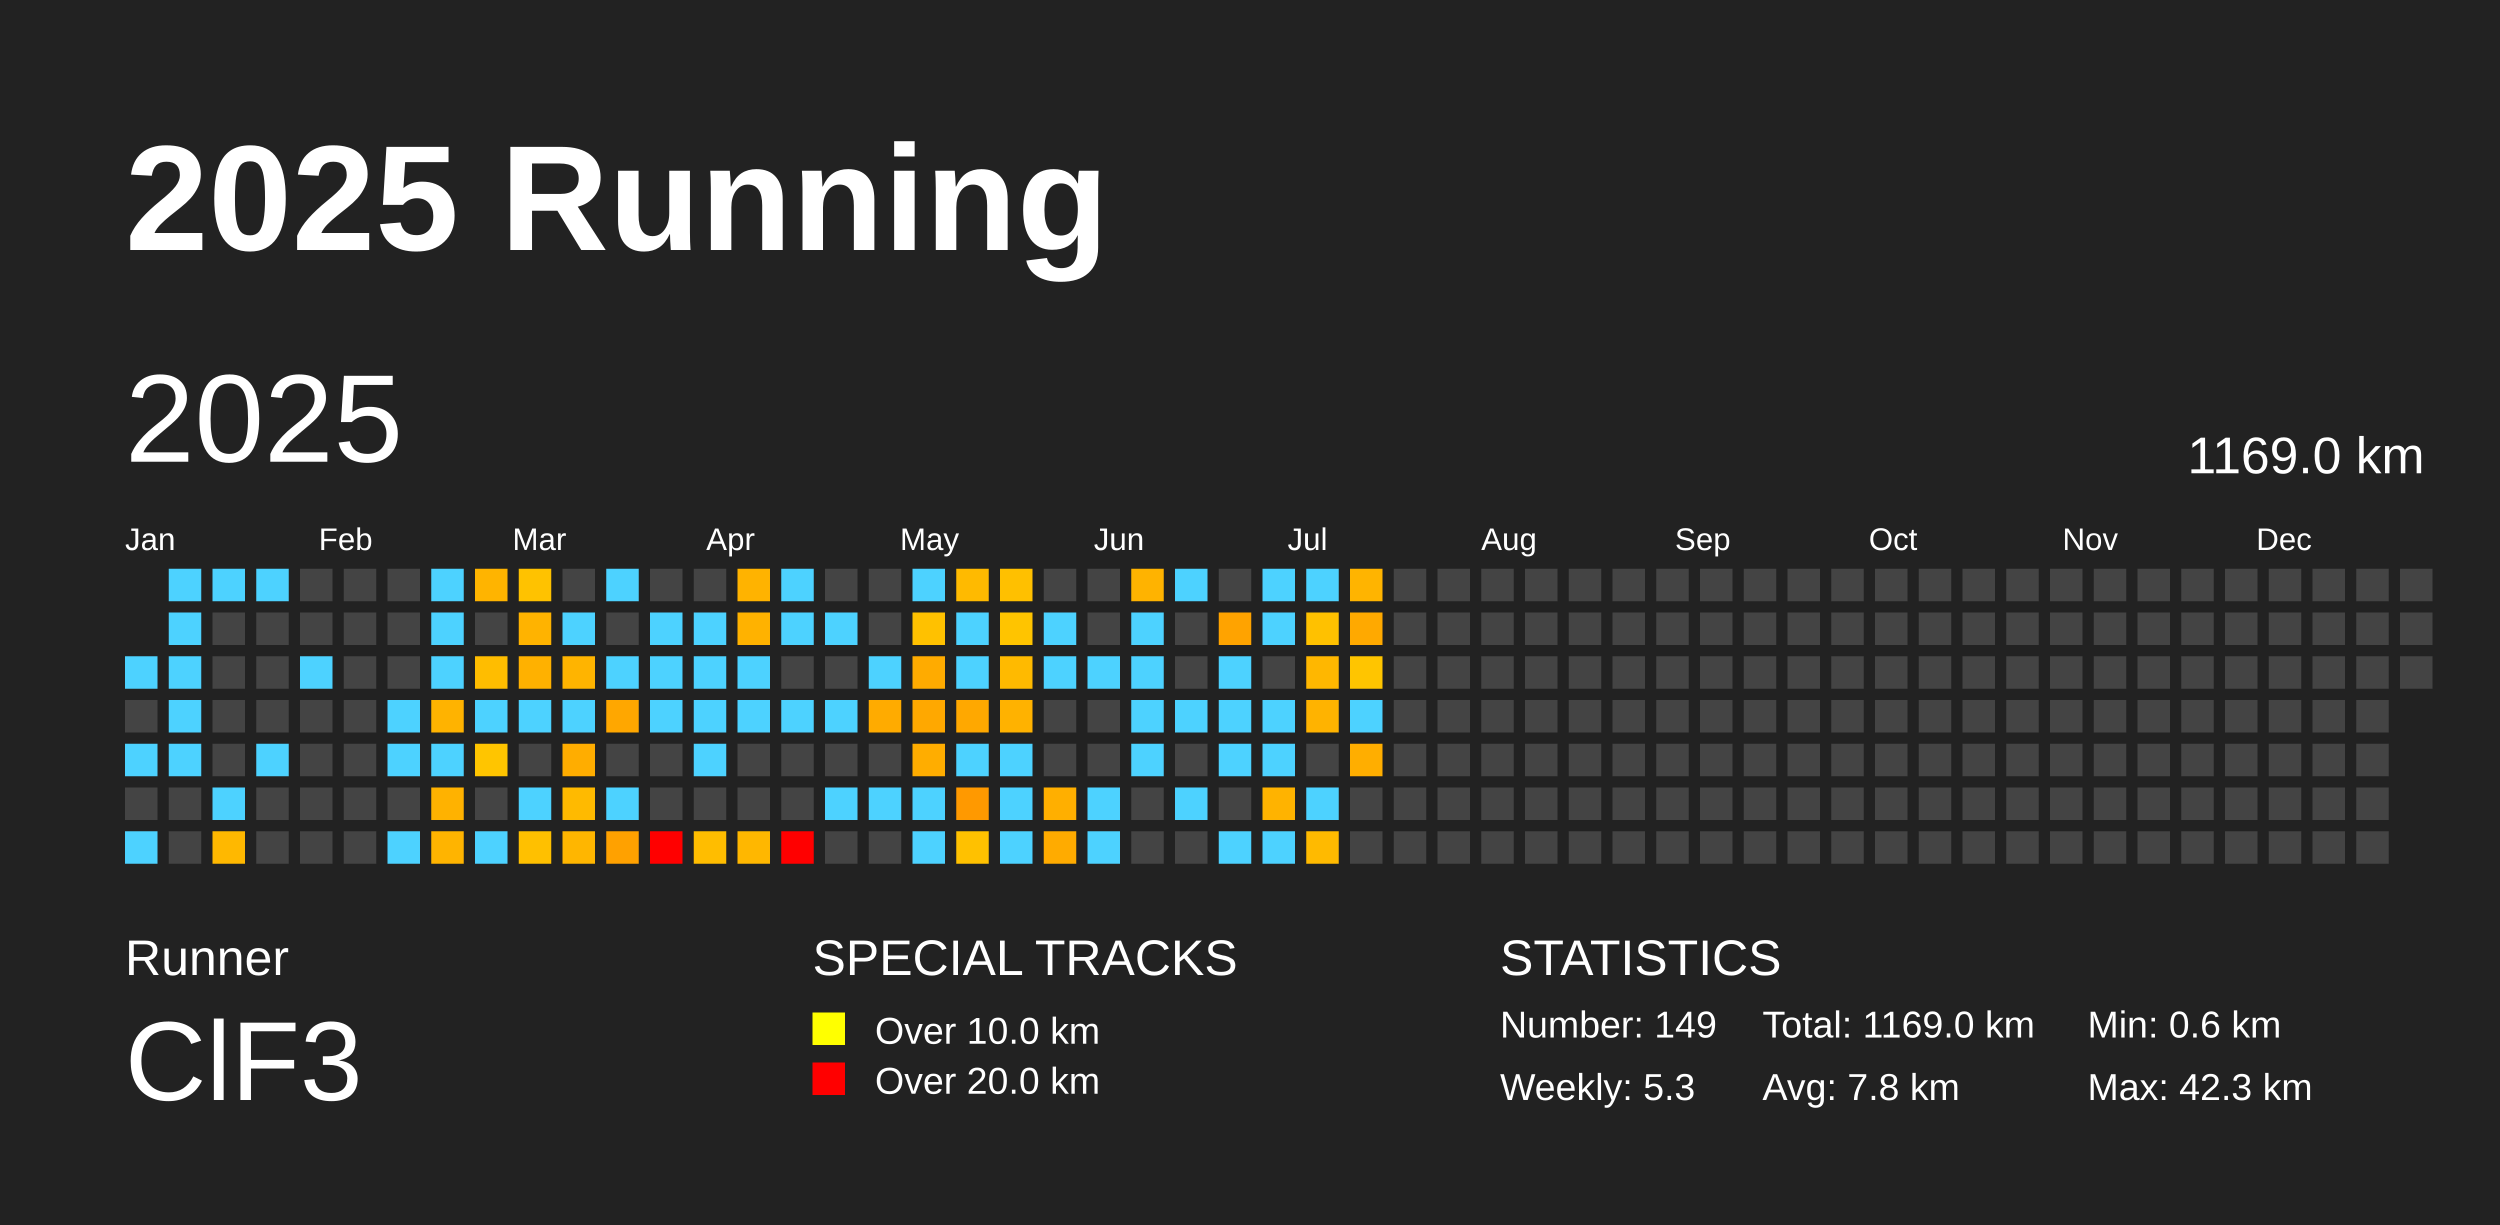
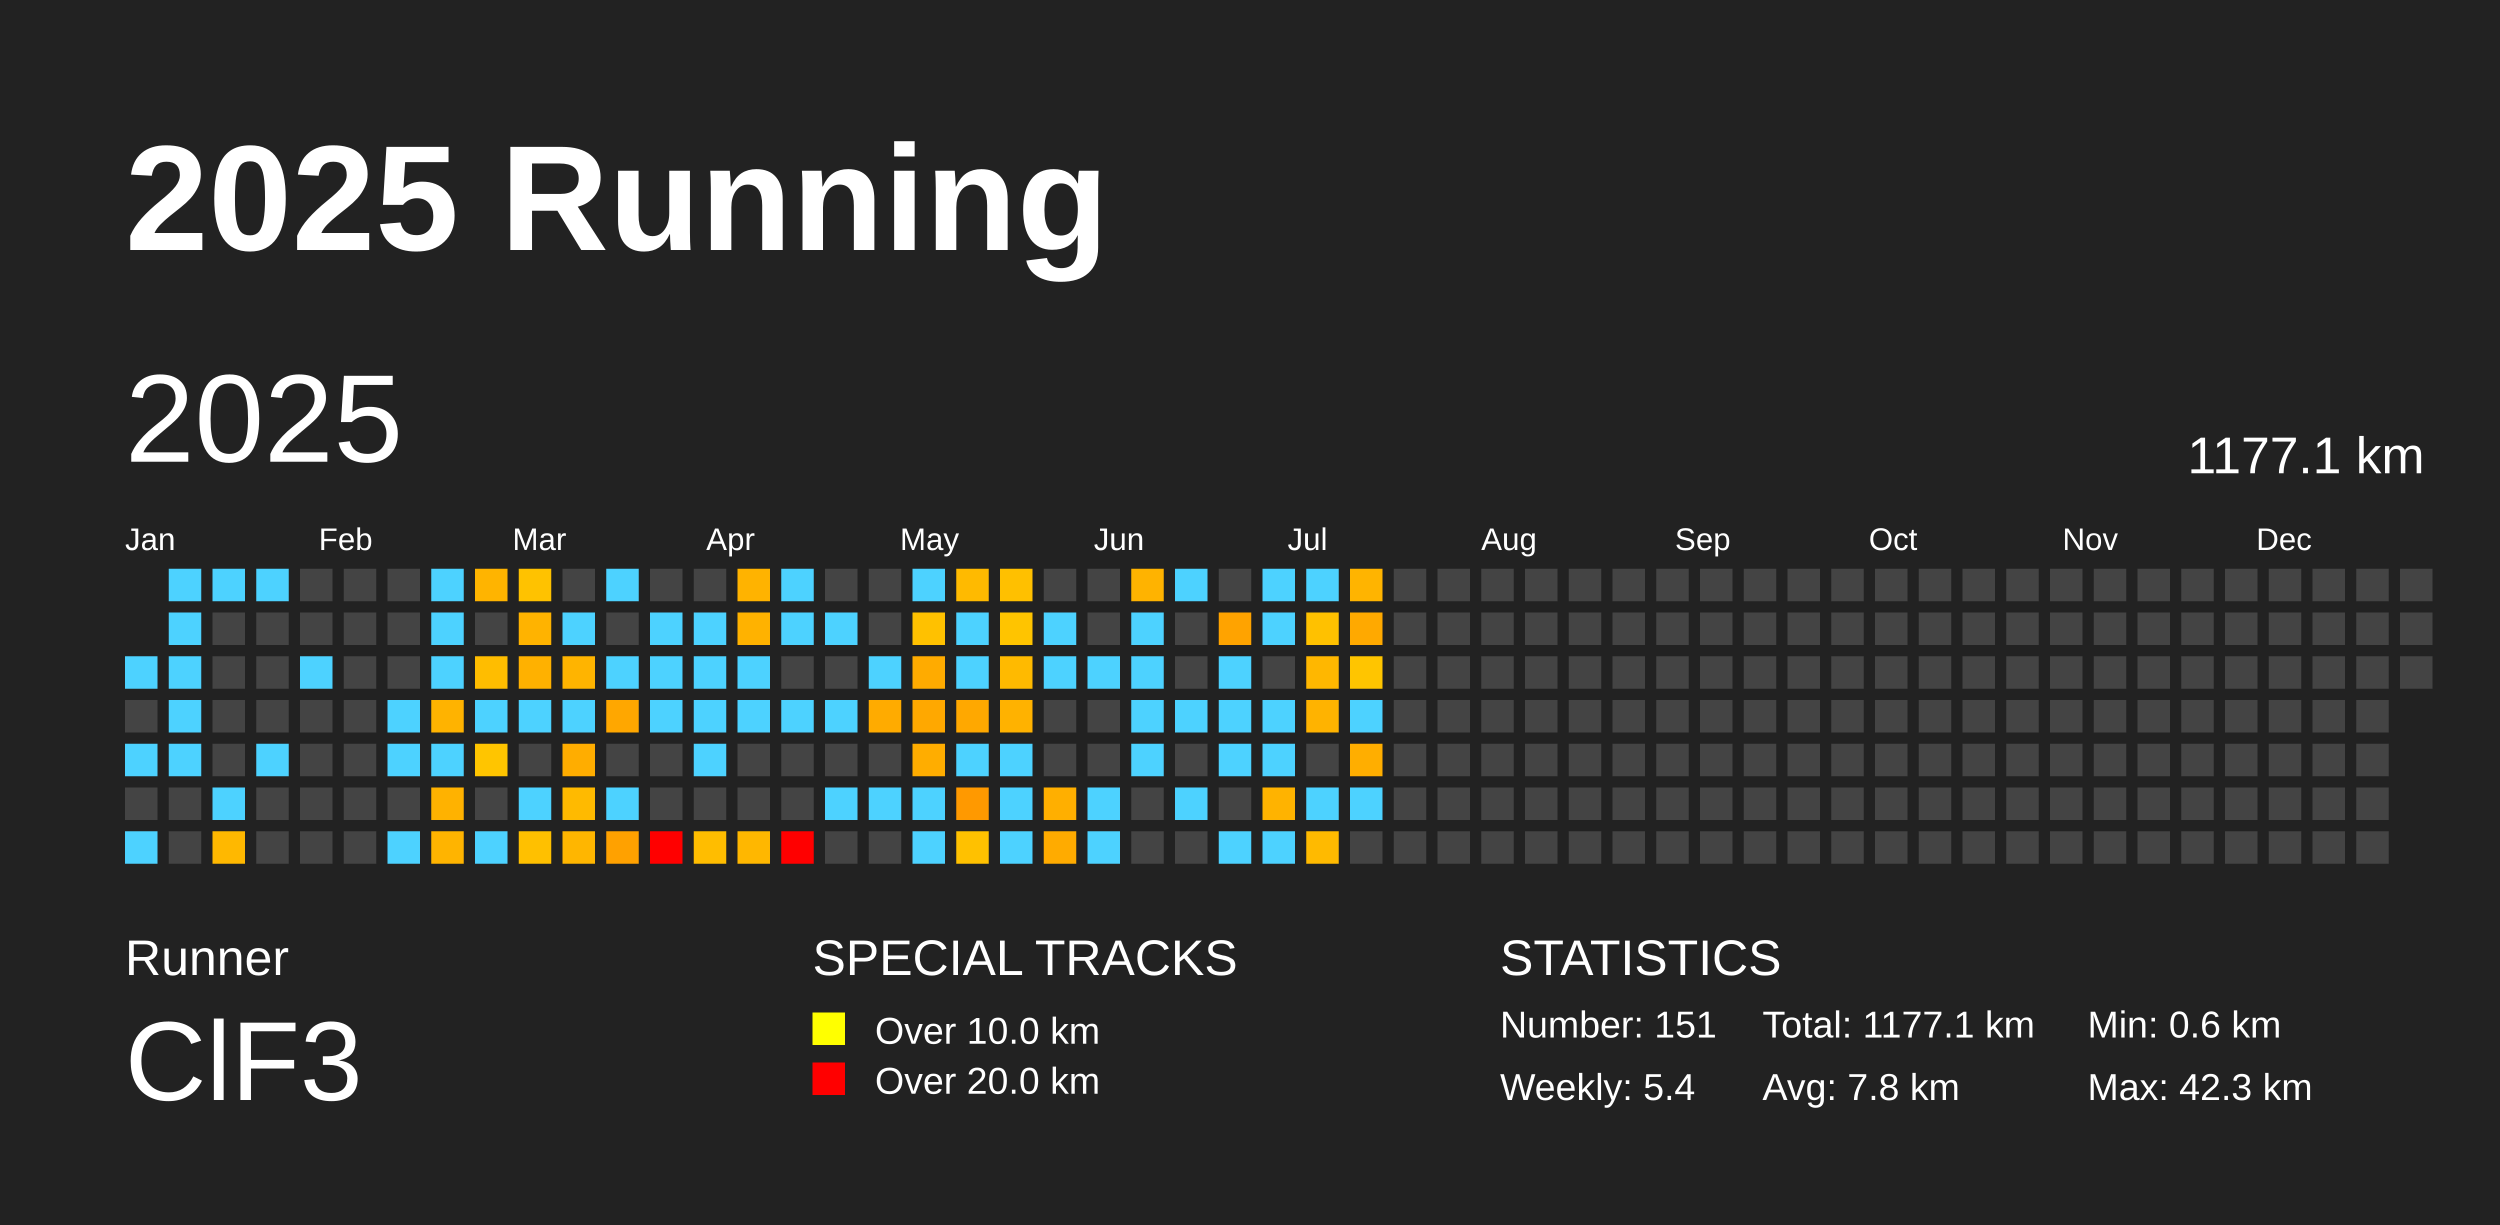
<svg xmlns="http://www.w3.org/2000/svg" baseProfile="full" height="98mm" version="1.1" viewBox="0,0,200,98" width="200mm">
  <defs />
  <rect fill="#222222" height="98" width="200" x="0" y="0" />
  <text fill="#FFFFFF" style="font-size:12px; font-family:Arial; font-weight:bold;" x="10" y="20">2025 Running</text>
  <text fill="#FFFFFF" style="font-size:4px; font-family:Arial" x="10" y="78">Runner</text>
  <text fill="#FFFFFF" style="font-size:9px; font-family:Arial" x="10" y="88">ClF3</text>
  <text fill="#FFFFFF" style="font-size:4px; font-family:Arial" x="65" y="78">SPECIAL TRACKS</text>
  <rect fill="yellow" height="2.6" width="2.6" x="65" y="81" />
  <text fill="#FFFFFF" style="font-size:3px; font-family:Arial" x="70" y="83.5">Over 10.0 km</text>
  <rect fill="red" height="2.6" width="2.6" x="65" y="85" />
  <text fill="#FFFFFF" style="font-size:3px; font-family:Arial" x="70" y="87.5">Over 20.0 km</text>
  <text fill="#FFFFFF" style="font-size:4px; font-family:Arial" x="120" y="78">STATISTICS</text>
-   <text fill="#FFFFFF" style="font-size:3px; font-family:Arial" x="120" y="83">Number: 149</text>
-   <text fill="#FFFFFF" style="font-size:3px; font-family:Arial" x="120" y="88">Weekly: 5.3</text>
-   <text fill="#FFFFFF" style="font-size:3px; font-family:Arial" x="141" y="83">Total: 1169.0 km</text>
+   <text fill="#FFFFFF" style="font-size:3px; font-family:Arial" x="120" y="83">Number: 151</text>
+   <text fill="#FFFFFF" style="font-size:3px; font-family:Arial" x="120" y="88">Weekly: 5.4</text>
+   <text fill="#FFFFFF" style="font-size:3px; font-family:Arial" x="141" y="83">Total: 1177.1 km</text>
  <text fill="#FFFFFF" style="font-size:3px; font-family:Arial" x="141" y="88">Avg: 7.8 km</text>
  <text fill="#FFFFFF" style="font-size:3px; font-family:Arial" x="167" y="83">Min: 0.6 km</text>
  <text fill="#FFFFFF" style="font-size:3px; font-family:Arial" x="167" y="88">Max: 42.3 km</text>
  <text dominant-baseline="hanging" fill="#FFFFFF" style="font-size:10.0px; font-family:Arial;" x="10" y="30">2025</text>
-   <text dominant-baseline="hanging" fill="#FFFFFF" style="font-size:4.125px; font-family:Arial;" x="175" y="35">1169.0 km</text>
+   <text dominant-baseline="hanging" fill="#FFFFFF" style="font-size:4.125px; font-family:Arial;" x="175" y="35">1177.1 km</text>
  <text fill="#FFFFFF" style="font-size:2.5px; font-family:Arial" x="10.0" y="44">Jan</text>
  <text fill="#FFFFFF" style="font-size:2.5px; font-family:Arial" x="25.5" y="44">Feb</text>
  <text fill="#FFFFFF" style="font-size:2.5px; font-family:Arial" x="41.0" y="44">Mar</text>
  <text fill="#FFFFFF" style="font-size:2.5px; font-family:Arial" x="56.5" y="44">Apr</text>
  <text fill="#FFFFFF" style="font-size:2.5px; font-family:Arial" x="72.0" y="44">May</text>
  <text fill="#FFFFFF" style="font-size:2.5px; font-family:Arial" x="87.5" y="44">Jun</text>
  <text fill="#FFFFFF" style="font-size:2.5px; font-family:Arial" x="103.0" y="44">Jul</text>
  <text fill="#FFFFFF" style="font-size:2.5px; font-family:Arial" x="118.5" y="44">Aug</text>
  <text fill="#FFFFFF" style="font-size:2.5px; font-family:Arial" x="134.0" y="44">Sep</text>
  <text fill="#FFFFFF" style="font-size:2.5px; font-family:Arial" x="149.5" y="44">Oct</text>
  <text fill="#FFFFFF" style="font-size:2.5px; font-family:Arial" x="165.0" y="44">Nov</text>
  <text fill="#FFFFFF" style="font-size:2.5px; font-family:Arial" x="180.5" y="44">Dec</text>
  <rect fill="#4dd2ff" height="2.6" width="2.6" x="10.0" y="52.5" />
  <rect fill="#444444" height="2.6" width="2.6" x="10.0" y="56.0" />
  <rect fill="#4dd2ff" height="2.6" width="2.6" x="10.0" y="59.5" />
  <rect fill="#444444" height="2.6" width="2.6" x="10.0" y="63.0" />
  <rect fill="#4dd2ff" height="2.6" width="2.6" x="10.0" y="66.5" />
  <rect fill="#4dd2ff" height="2.6" width="2.6" x="13.5" y="45.5" />
  <rect fill="#4dd2ff" height="2.6" width="2.6" x="13.5" y="49.0" />
  <rect fill="#4dd2ff" height="2.6" width="2.6" x="13.5" y="52.5" />
  <rect fill="#4dd2ff" height="2.6" width="2.6" x="13.5" y="56.0" />
  <rect fill="#4dd2ff" height="2.6" width="2.6" x="13.5" y="59.5" />
  <rect fill="#444444" height="2.6" width="2.6" x="13.5" y="63.0" />
  <rect fill="#444444" height="2.6" width="2.6" x="13.5" y="66.5" />
  <rect fill="#4dd2ff" height="2.6" width="2.6" x="17.0" y="45.5" />
  <rect fill="#444444" height="2.6" width="2.6" x="17.0" y="49.0" />
  <rect fill="#444444" height="2.6" width="2.6" x="17.0" y="52.5" />
  <rect fill="#444444" height="2.6" width="2.6" x="17.0" y="56.0" />
  <rect fill="#444444" height="2.6" width="2.6" x="17.0" y="59.5" />
  <rect fill="#4dd2ff" height="2.6" width="2.6" x="17.0" y="63.0" />
  <rect fill="#ffb800" height="2.6" width="2.6" x="17.0" y="66.5" />
  <rect fill="#4dd2ff" height="2.6" width="2.6" x="20.5" y="45.5" />
  <rect fill="#444444" height="2.6" width="2.6" x="20.5" y="49.0" />
  <rect fill="#444444" height="2.6" width="2.6" x="20.5" y="52.5" />
  <rect fill="#444444" height="2.6" width="2.6" x="20.5" y="56.0" />
  <rect fill="#4dd2ff" height="2.6" width="2.6" x="20.5" y="59.5" />
  <rect fill="#444444" height="2.6" width="2.6" x="20.5" y="63.0" />
  <rect fill="#444444" height="2.6" width="2.6" x="20.5" y="66.5" />
  <rect fill="#444444" height="2.6" width="2.6" x="24.0" y="45.5" />
  <rect fill="#444444" height="2.6" width="2.6" x="24.0" y="49.0" />
  <rect fill="#4dd2ff" height="2.6" width="2.6" x="24.0" y="52.5" />
  <rect fill="#444444" height="2.6" width="2.6" x="24.0" y="56.0" />
  <rect fill="#444444" height="2.6" width="2.6" x="24.0" y="59.5" />
  <rect fill="#444444" height="2.6" width="2.6" x="24.0" y="63.0" />
  <rect fill="#444444" height="2.6" width="2.6" x="24.0" y="66.5" />
  <rect fill="#444444" height="2.6" width="2.6" x="27.5" y="45.5" />
  <rect fill="#444444" height="2.6" width="2.6" x="27.5" y="49.0" />
  <rect fill="#444444" height="2.6" width="2.6" x="27.5" y="52.5" />
  <rect fill="#444444" height="2.6" width="2.6" x="27.5" y="56.0" />
  <rect fill="#444444" height="2.6" width="2.6" x="27.5" y="59.5" />
  <rect fill="#444444" height="2.6" width="2.6" x="27.5" y="63.0" />
  <rect fill="#444444" height="2.6" width="2.6" x="27.5" y="66.5" />
  <rect fill="#444444" height="2.6" width="2.6" x="31.0" y="45.5" />
  <rect fill="#444444" height="2.6" width="2.6" x="31.0" y="49.0" />
  <rect fill="#444444" height="2.6" width="2.6" x="31.0" y="52.5" />
  <rect fill="#4dd2ff" height="2.6" width="2.6" x="31.0" y="56.0" />
  <rect fill="#4dd2ff" height="2.6" width="2.6" x="31.0" y="59.5" />
  <rect fill="#444444" height="2.6" width="2.6" x="31.0" y="63.0" />
  <rect fill="#4dd2ff" height="2.6" width="2.6" x="31.0" y="66.5" />
  <rect fill="#4dd2ff" height="2.6" width="2.6" x="34.5" y="45.5" />
  <rect fill="#4dd2ff" height="2.6" width="2.6" x="34.5" y="49.0" />
  <rect fill="#4dd2ff" height="2.6" width="2.6" x="34.5" y="52.5" />
  <rect fill="#ffb300" height="2.6" width="2.6" x="34.5" y="56.0" />
  <rect fill="#4dd2ff" height="2.6" width="2.6" x="34.5" y="59.5" />
  <rect fill="#ffb200" height="2.6" width="2.6" x="34.5" y="63.0" />
  <rect fill="#ffb400" height="2.6" width="2.6" x="34.5" y="66.5" />
  <rect fill="#ffb400" height="2.6" width="2.6" x="38.0" y="45.5" />
  <rect fill="#444444" height="2.6" width="2.6" x="38.0" y="49.0" />
  <rect fill="#ffbd00" height="2.6" width="2.6" x="38.0" y="52.5" />
  <rect fill="#4dd2ff" height="2.6" width="2.6" x="38.0" y="56.0" />
  <rect fill="#ffc500" height="2.6" width="2.6" x="38.0" y="59.5" />
  <rect fill="#444444" height="2.6" width="2.6" x="38.0" y="63.0" />
  <rect fill="#4dd2ff" height="2.6" width="2.6" x="38.0" y="66.5" />
  <rect fill="#ffc200" height="2.6" width="2.6" x="41.5" y="45.5" />
  <rect fill="#ffb300" height="2.6" width="2.6" x="41.5" y="49.0" />
  <rect fill="#ffb100" height="2.6" width="2.6" x="41.5" y="52.5" />
  <rect fill="#4dd2ff" height="2.6" width="2.6" x="41.5" y="56.0" />
  <rect fill="#444444" height="2.6" width="2.6" x="41.5" y="59.5" />
  <rect fill="#4dd2ff" height="2.6" width="2.6" x="41.5" y="63.0" />
  <rect fill="#ffc000" height="2.6" width="2.6" x="41.5" y="66.5" />
  <rect fill="#444444" height="2.6" width="2.6" x="45.0" y="45.5" />
  <rect fill="#4dd2ff" height="2.6" width="2.6" x="45.0" y="49.0" />
  <rect fill="#ffb400" height="2.6" width="2.6" x="45.0" y="52.5" />
  <rect fill="#4dd2ff" height="2.6" width="2.6" x="45.0" y="56.0" />
  <rect fill="#ffad00" height="2.6" width="2.6" x="45.0" y="59.5" />
  <rect fill="#ffba00" height="2.6" width="2.6" x="45.0" y="63.0" />
  <rect fill="#ffb600" height="2.6" width="2.6" x="45.0" y="66.5" />
  <rect fill="#4dd2ff" height="2.6" width="2.6" x="48.5" y="45.5" />
  <rect fill="#444444" height="2.6" width="2.6" x="48.5" y="49.0" />
  <rect fill="#4dd2ff" height="2.6" width="2.6" x="48.5" y="52.5" />
  <rect fill="#ffa700" height="2.6" width="2.6" x="48.5" y="56.0" />
  <rect fill="#444444" height="2.6" width="2.6" x="48.5" y="59.5" />
  <rect fill="#4dd2ff" height="2.6" width="2.6" x="48.5" y="63.0" />
  <rect fill="#ffa100" height="2.6" width="2.6" x="48.5" y="66.5" />
  <rect fill="#444444" height="2.6" width="2.6" x="52.0" y="45.5" />
  <rect fill="#4dd2ff" height="2.6" width="2.6" x="52.0" y="49.0" />
  <rect fill="#4dd2ff" height="2.6" width="2.6" x="52.0" y="52.5" />
  <rect fill="#4dd2ff" height="2.6" width="2.6" x="52.0" y="56.0" />
  <rect fill="#444444" height="2.6" width="2.6" x="52.0" y="59.5" />
  <rect fill="#444444" height="2.6" width="2.6" x="52.0" y="63.0" />
  <rect fill="red" height="2.6" width="2.6" x="52.0" y="66.5" />
  <rect fill="#444444" height="2.6" width="2.6" x="55.5" y="45.5" />
  <rect fill="#4dd2ff" height="2.6" width="2.6" x="55.5" y="49.0" />
  <rect fill="#4dd2ff" height="2.6" width="2.6" x="55.5" y="52.5" />
  <rect fill="#4dd2ff" height="2.6" width="2.6" x="55.5" y="56.0" />
  <rect fill="#4dd2ff" height="2.6" width="2.6" x="55.5" y="59.5" />
  <rect fill="#444444" height="2.6" width="2.6" x="55.5" y="63.0" />
  <rect fill="#ffbd00" height="2.6" width="2.6" x="55.5" y="66.5" />
  <rect fill="#ffb300" height="2.6" width="2.6" x="59.0" y="45.5" />
  <rect fill="#ffb200" height="2.6" width="2.6" x="59.0" y="49.0" />
  <rect fill="#4dd2ff" height="2.6" width="2.6" x="59.0" y="52.5" />
  <rect fill="#4dd2ff" height="2.6" width="2.6" x="59.0" y="56.0" />
  <rect fill="#444444" height="2.6" width="2.6" x="59.0" y="59.5" />
  <rect fill="#444444" height="2.6" width="2.6" x="59.0" y="63.0" />
  <rect fill="#ffb700" height="2.6" width="2.6" x="59.0" y="66.5" />
  <rect fill="#4dd2ff" height="2.6" width="2.6" x="62.5" y="45.5" />
  <rect fill="#4dd2ff" height="2.6" width="2.6" x="62.5" y="49.0" />
  <rect fill="#444444" height="2.6" width="2.6" x="62.5" y="52.5" />
  <rect fill="#4dd2ff" height="2.6" width="2.6" x="62.5" y="56.0" />
  <rect fill="#444444" height="2.6" width="2.6" x="62.5" y="59.5" />
  <rect fill="#444444" height="2.6" width="2.6" x="62.5" y="63.0" />
  <rect fill="red" height="2.6" width="2.6" x="62.5" y="66.5" />
  <rect fill="#444444" height="2.6" width="2.6" x="66.0" y="45.5" />
  <rect fill="#4dd2ff" height="2.6" width="2.6" x="66.0" y="49.0" />
  <rect fill="#444444" height="2.6" width="2.6" x="66.0" y="52.5" />
  <rect fill="#4dd2ff" height="2.6" width="2.6" x="66.0" y="56.0" />
  <rect fill="#444444" height="2.6" width="2.6" x="66.0" y="59.5" />
  <rect fill="#4dd2ff" height="2.6" width="2.6" x="66.0" y="63.0" />
  <rect fill="#444444" height="2.6" width="2.6" x="66.0" y="66.5" />
  <rect fill="#444444" height="2.6" width="2.6" x="69.5" y="45.5" />
  <rect fill="#444444" height="2.6" width="2.6" x="69.5" y="49.0" />
  <rect fill="#4dd2ff" height="2.6" width="2.6" x="69.5" y="52.5" />
  <rect fill="#ffab00" height="2.6" width="2.6" x="69.5" y="56.0" />
  <rect fill="#444444" height="2.6" width="2.6" x="69.5" y="59.5" />
  <rect fill="#4dd2ff" height="2.6" width="2.6" x="69.5" y="63.0" />
  <rect fill="#444444" height="2.6" width="2.6" x="69.5" y="66.5" />
  <rect fill="#4dd2ff" height="2.6" width="2.6" x="73.0" y="45.5" />
  <rect fill="#ffc100" height="2.6" width="2.6" x="73.0" y="49.0" />
  <rect fill="#ffab00" height="2.6" width="2.6" x="73.0" y="52.5" />
  <rect fill="#ffa800" height="2.6" width="2.6" x="73.0" y="56.0" />
  <rect fill="#ffad00" height="2.6" width="2.6" x="73.0" y="59.5" />
  <rect fill="#4dd2ff" height="2.6" width="2.6" x="73.0" y="63.0" />
  <rect fill="#4dd2ff" height="2.6" width="2.6" x="73.0" y="66.5" />
  <rect fill="#ffba00" height="2.6" width="2.6" x="76.5" y="45.5" />
  <rect fill="#4dd2ff" height="2.6" width="2.6" x="76.5" y="49.0" />
  <rect fill="#4dd2ff" height="2.6" width="2.6" x="76.5" y="52.5" />
  <rect fill="#ffa800" height="2.6" width="2.6" x="76.5" y="56.0" />
  <rect fill="#4dd2ff" height="2.6" width="2.6" x="76.5" y="59.5" />
  <rect fill="#ff9900" height="2.6" width="2.6" x="76.5" y="63.0" />
  <rect fill="#ffc100" height="2.6" width="2.6" x="76.5" y="66.5" />
  <rect fill="#ffc000" height="2.6" width="2.6" x="80.0" y="45.5" />
  <rect fill="#ffc400" height="2.6" width="2.6" x="80.0" y="49.0" />
  <rect fill="#ffba00" height="2.6" width="2.6" x="80.0" y="52.5" />
  <rect fill="#ffb200" height="2.6" width="2.6" x="80.0" y="56.0" />
  <rect fill="#4dd2ff" height="2.6" width="2.6" x="80.0" y="59.5" />
  <rect fill="#4dd2ff" height="2.6" width="2.6" x="80.0" y="63.0" />
  <rect fill="#4dd2ff" height="2.6" width="2.6" x="80.0" y="66.5" />
  <rect fill="#444444" height="2.6" width="2.6" x="83.5" y="45.5" />
  <rect fill="#4dd2ff" height="2.6" width="2.6" x="83.5" y="49.0" />
  <rect fill="#4dd2ff" height="2.6" width="2.6" x="83.5" y="52.5" />
  <rect fill="#444444" height="2.6" width="2.6" x="83.5" y="56.0" />
  <rect fill="#444444" height="2.6" width="2.6" x="83.5" y="59.5" />
  <rect fill="#ffaf00" height="2.6" width="2.6" x="83.5" y="63.0" />
  <rect fill="#ffab00" height="2.6" width="2.6" x="83.5" y="66.5" />
  <rect fill="#444444" height="2.6" width="2.6" x="87.0" y="45.5" />
  <rect fill="#444444" height="2.6" width="2.6" x="87.0" y="49.0" />
  <rect fill="#4dd2ff" height="2.6" width="2.6" x="87.0" y="52.5" />
  <rect fill="#444444" height="2.6" width="2.6" x="87.0" y="56.0" />
  <rect fill="#444444" height="2.6" width="2.6" x="87.0" y="59.5" />
  <rect fill="#4dd2ff" height="2.6" width="2.6" x="87.0" y="63.0" />
  <rect fill="#4dd2ff" height="2.6" width="2.6" x="87.0" y="66.5" />
  <rect fill="#ffb300" height="2.6" width="2.6" x="90.5" y="45.5" />
  <rect fill="#4dd2ff" height="2.6" width="2.6" x="90.5" y="49.0" />
  <rect fill="#4dd2ff" height="2.6" width="2.6" x="90.5" y="52.5" />
  <rect fill="#4dd2ff" height="2.6" width="2.6" x="90.5" y="56.0" />
  <rect fill="#4dd2ff" height="2.6" width="2.6" x="90.5" y="59.5" />
  <rect fill="#444444" height="2.6" width="2.6" x="90.5" y="63.0" />
  <rect fill="#444444" height="2.6" width="2.6" x="90.5" y="66.5" />
  <rect fill="#4dd2ff" height="2.6" width="2.6" x="94.0" y="45.5" />
  <rect fill="#444444" height="2.6" width="2.6" x="94.0" y="49.0" />
  <rect fill="#444444" height="2.6" width="2.6" x="94.0" y="52.5" />
  <rect fill="#4dd2ff" height="2.6" width="2.6" x="94.0" y="56.0" />
  <rect fill="#444444" height="2.6" width="2.6" x="94.0" y="59.5" />
  <rect fill="#4dd2ff" height="2.6" width="2.6" x="94.0" y="63.0" />
  <rect fill="#444444" height="2.6" width="2.6" x="94.0" y="66.5" />
  <rect fill="#444444" height="2.6" width="2.6" x="97.5" y="45.5" />
  <rect fill="#ffa300" height="2.6" width="2.6" x="97.5" y="49.0" />
  <rect fill="#4dd2ff" height="2.6" width="2.6" x="97.5" y="52.5" />
  <rect fill="#4dd2ff" height="2.6" width="2.6" x="97.5" y="56.0" />
  <rect fill="#4dd2ff" height="2.6" width="2.6" x="97.5" y="59.5" />
  <rect fill="#444444" height="2.6" width="2.6" x="97.5" y="63.0" />
  <rect fill="#4dd2ff" height="2.6" width="2.6" x="97.5" y="66.5" />
  <rect fill="#4dd2ff" height="2.6" width="2.6" x="101.0" y="45.5" />
  <rect fill="#4dd2ff" height="2.6" width="2.6" x="101.0" y="49.0" />
  <rect fill="#444444" height="2.6" width="2.6" x="101.0" y="52.5" />
  <rect fill="#4dd2ff" height="2.6" width="2.6" x="101.0" y="56.0" />
  <rect fill="#4dd2ff" height="2.6" width="2.6" x="101.0" y="59.5" />
  <rect fill="#ffb300" height="2.6" width="2.6" x="101.0" y="63.0" />
  <rect fill="#4dd2ff" height="2.6" width="2.6" x="101.0" y="66.5" />
  <rect fill="#4dd2ff" height="2.6" width="2.6" x="104.5" y="45.5" />
  <rect fill="#ffc100" height="2.6" width="2.6" x="104.5" y="49.0" />
  <rect fill="#ffb700" height="2.6" width="2.6" x="104.5" y="52.5" />
  <rect fill="#ffb300" height="2.6" width="2.6" x="104.5" y="56.0" />
  <rect fill="#444444" height="2.6" width="2.6" x="104.5" y="59.5" />
  <rect fill="#4dd2ff" height="2.6" width="2.6" x="104.5" y="63.0" />
  <rect fill="#ffba00" height="2.6" width="2.6" x="104.5" y="66.5" />
  <rect fill="#ffb400" height="2.6" width="2.6" x="108.0" y="45.5" />
  <rect fill="#ffa900" height="2.6" width="2.6" x="108.0" y="49.0" />
  <rect fill="#ffc500" height="2.6" width="2.6" x="108.0" y="52.5" />
  <rect fill="#4dd2ff" height="2.6" width="2.6" x="108.0" y="56.0" />
  <rect fill="#ffae00" height="2.6" width="2.6" x="108.0" y="59.5" />
-   <rect fill="#444444" height="2.6" width="2.6" x="108.0" y="63.0" />
+   <rect fill="#4dd2ff" height="2.6" width="2.6" x="108.0" y="63.0" />
  <rect fill="#444444" height="2.6" width="2.6" x="108.0" y="66.5" />
  <rect fill="#444444" height="2.6" width="2.6" x="111.5" y="45.5" />
  <rect fill="#444444" height="2.6" width="2.6" x="111.5" y="49.0" />
  <rect fill="#444444" height="2.6" width="2.6" x="111.5" y="52.5" />
  <rect fill="#444444" height="2.6" width="2.6" x="111.5" y="56.0" />
  <rect fill="#444444" height="2.6" width="2.6" x="111.5" y="59.5" />
  <rect fill="#444444" height="2.6" width="2.6" x="111.5" y="63.0" />
  <rect fill="#444444" height="2.6" width="2.6" x="111.5" y="66.5" />
  <rect fill="#444444" height="2.6" width="2.6" x="115.0" y="45.5" />
  <rect fill="#444444" height="2.6" width="2.6" x="115.0" y="49.0" />
  <rect fill="#444444" height="2.6" width="2.6" x="115.0" y="52.5" />
  <rect fill="#444444" height="2.6" width="2.6" x="115.0" y="56.0" />
  <rect fill="#444444" height="2.6" width="2.6" x="115.0" y="59.5" />
  <rect fill="#444444" height="2.6" width="2.6" x="115.0" y="63.0" />
  <rect fill="#444444" height="2.6" width="2.6" x="115.0" y="66.5" />
  <rect fill="#444444" height="2.6" width="2.6" x="118.5" y="45.5" />
  <rect fill="#444444" height="2.6" width="2.6" x="118.5" y="49.0" />
  <rect fill="#444444" height="2.6" width="2.6" x="118.5" y="52.5" />
  <rect fill="#444444" height="2.6" width="2.6" x="118.5" y="56.0" />
  <rect fill="#444444" height="2.6" width="2.6" x="118.5" y="59.5" />
  <rect fill="#444444" height="2.6" width="2.6" x="118.5" y="63.0" />
  <rect fill="#444444" height="2.6" width="2.6" x="118.5" y="66.5" />
  <rect fill="#444444" height="2.6" width="2.6" x="122.0" y="45.5" />
  <rect fill="#444444" height="2.6" width="2.6" x="122.0" y="49.0" />
  <rect fill="#444444" height="2.6" width="2.6" x="122.0" y="52.5" />
  <rect fill="#444444" height="2.6" width="2.6" x="122.0" y="56.0" />
  <rect fill="#444444" height="2.6" width="2.6" x="122.0" y="59.5" />
  <rect fill="#444444" height="2.6" width="2.6" x="122.0" y="63.0" />
  <rect fill="#444444" height="2.6" width="2.6" x="122.0" y="66.5" />
  <rect fill="#444444" height="2.6" width="2.6" x="125.5" y="45.5" />
  <rect fill="#444444" height="2.6" width="2.6" x="125.5" y="49.0" />
  <rect fill="#444444" height="2.6" width="2.6" x="125.5" y="52.5" />
  <rect fill="#444444" height="2.6" width="2.6" x="125.5" y="56.0" />
  <rect fill="#444444" height="2.6" width="2.6" x="125.5" y="59.5" />
  <rect fill="#444444" height="2.6" width="2.6" x="125.5" y="63.0" />
  <rect fill="#444444" height="2.6" width="2.6" x="125.5" y="66.5" />
  <rect fill="#444444" height="2.6" width="2.6" x="129.0" y="45.5" />
  <rect fill="#444444" height="2.6" width="2.6" x="129.0" y="49.0" />
  <rect fill="#444444" height="2.6" width="2.6" x="129.0" y="52.5" />
  <rect fill="#444444" height="2.6" width="2.6" x="129.0" y="56.0" />
  <rect fill="#444444" height="2.6" width="2.6" x="129.0" y="59.5" />
  <rect fill="#444444" height="2.6" width="2.6" x="129.0" y="63.0" />
  <rect fill="#444444" height="2.6" width="2.6" x="129.0" y="66.5" />
  <rect fill="#444444" height="2.6" width="2.6" x="132.5" y="45.5" />
  <rect fill="#444444" height="2.6" width="2.6" x="132.5" y="49.0" />
  <rect fill="#444444" height="2.6" width="2.6" x="132.5" y="52.5" />
  <rect fill="#444444" height="2.6" width="2.6" x="132.5" y="56.0" />
  <rect fill="#444444" height="2.6" width="2.6" x="132.5" y="59.5" />
  <rect fill="#444444" height="2.6" width="2.6" x="132.5" y="63.0" />
  <rect fill="#444444" height="2.6" width="2.6" x="132.5" y="66.5" />
  <rect fill="#444444" height="2.6" width="2.6" x="136.0" y="45.5" />
  <rect fill="#444444" height="2.6" width="2.6" x="136.0" y="49.0" />
  <rect fill="#444444" height="2.6" width="2.6" x="136.0" y="52.5" />
  <rect fill="#444444" height="2.6" width="2.6" x="136.0" y="56.0" />
  <rect fill="#444444" height="2.6" width="2.6" x="136.0" y="59.5" />
  <rect fill="#444444" height="2.6" width="2.6" x="136.0" y="63.0" />
  <rect fill="#444444" height="2.6" width="2.6" x="136.0" y="66.5" />
  <rect fill="#444444" height="2.6" width="2.6" x="139.5" y="45.5" />
  <rect fill="#444444" height="2.6" width="2.6" x="139.5" y="49.0" />
  <rect fill="#444444" height="2.6" width="2.6" x="139.5" y="52.5" />
  <rect fill="#444444" height="2.6" width="2.6" x="139.5" y="56.0" />
  <rect fill="#444444" height="2.6" width="2.6" x="139.5" y="59.5" />
  <rect fill="#444444" height="2.6" width="2.6" x="139.5" y="63.0" />
  <rect fill="#444444" height="2.6" width="2.6" x="139.5" y="66.5" />
  <rect fill="#444444" height="2.6" width="2.6" x="143.0" y="45.5" />
  <rect fill="#444444" height="2.6" width="2.6" x="143.0" y="49.0" />
  <rect fill="#444444" height="2.6" width="2.6" x="143.0" y="52.5" />
  <rect fill="#444444" height="2.6" width="2.6" x="143.0" y="56.0" />
  <rect fill="#444444" height="2.6" width="2.6" x="143.0" y="59.5" />
  <rect fill="#444444" height="2.6" width="2.6" x="143.0" y="63.0" />
  <rect fill="#444444" height="2.6" width="2.6" x="143.0" y="66.5" />
  <rect fill="#444444" height="2.6" width="2.6" x="146.5" y="45.5" />
  <rect fill="#444444" height="2.6" width="2.6" x="146.5" y="49.0" />
  <rect fill="#444444" height="2.6" width="2.6" x="146.5" y="52.5" />
  <rect fill="#444444" height="2.6" width="2.6" x="146.5" y="56.0" />
  <rect fill="#444444" height="2.6" width="2.6" x="146.5" y="59.5" />
  <rect fill="#444444" height="2.6" width="2.6" x="146.5" y="63.0" />
  <rect fill="#444444" height="2.6" width="2.6" x="146.5" y="66.5" />
  <rect fill="#444444" height="2.6" width="2.6" x="150.0" y="45.5" />
  <rect fill="#444444" height="2.6" width="2.6" x="150.0" y="49.0" />
  <rect fill="#444444" height="2.6" width="2.6" x="150.0" y="52.5" />
  <rect fill="#444444" height="2.6" width="2.6" x="150.0" y="56.0" />
  <rect fill="#444444" height="2.6" width="2.6" x="150.0" y="59.5" />
  <rect fill="#444444" height="2.6" width="2.6" x="150.0" y="63.0" />
  <rect fill="#444444" height="2.6" width="2.6" x="150.0" y="66.5" />
  <rect fill="#444444" height="2.6" width="2.6" x="153.5" y="45.5" />
  <rect fill="#444444" height="2.6" width="2.6" x="153.5" y="49.0" />
  <rect fill="#444444" height="2.6" width="2.6" x="153.5" y="52.5" />
  <rect fill="#444444" height="2.6" width="2.6" x="153.5" y="56.0" />
  <rect fill="#444444" height="2.6" width="2.6" x="153.5" y="59.5" />
  <rect fill="#444444" height="2.6" width="2.6" x="153.5" y="63.0" />
  <rect fill="#444444" height="2.6" width="2.6" x="153.5" y="66.5" />
  <rect fill="#444444" height="2.6" width="2.6" x="157.0" y="45.5" />
  <rect fill="#444444" height="2.6" width="2.6" x="157.0" y="49.0" />
  <rect fill="#444444" height="2.6" width="2.6" x="157.0" y="52.5" />
  <rect fill="#444444" height="2.6" width="2.6" x="157.0" y="56.0" />
  <rect fill="#444444" height="2.6" width="2.6" x="157.0" y="59.5" />
  <rect fill="#444444" height="2.6" width="2.6" x="157.0" y="63.0" />
  <rect fill="#444444" height="2.6" width="2.6" x="157.0" y="66.5" />
  <rect fill="#444444" height="2.6" width="2.6" x="160.5" y="45.5" />
  <rect fill="#444444" height="2.6" width="2.6" x="160.5" y="49.0" />
  <rect fill="#444444" height="2.6" width="2.6" x="160.5" y="52.5" />
  <rect fill="#444444" height="2.6" width="2.6" x="160.5" y="56.0" />
  <rect fill="#444444" height="2.6" width="2.6" x="160.5" y="59.5" />
  <rect fill="#444444" height="2.6" width="2.6" x="160.5" y="63.0" />
  <rect fill="#444444" height="2.6" width="2.6" x="160.5" y="66.5" />
  <rect fill="#444444" height="2.6" width="2.6" x="164.0" y="45.5" />
  <rect fill="#444444" height="2.6" width="2.6" x="164.0" y="49.0" />
  <rect fill="#444444" height="2.6" width="2.6" x="164.0" y="52.5" />
  <rect fill="#444444" height="2.6" width="2.6" x="164.0" y="56.0" />
  <rect fill="#444444" height="2.6" width="2.6" x="164.0" y="59.5" />
  <rect fill="#444444" height="2.6" width="2.6" x="164.0" y="63.0" />
  <rect fill="#444444" height="2.6" width="2.6" x="164.0" y="66.5" />
  <rect fill="#444444" height="2.6" width="2.6" x="167.5" y="45.5" />
  <rect fill="#444444" height="2.6" width="2.6" x="167.5" y="49.0" />
  <rect fill="#444444" height="2.6" width="2.6" x="167.5" y="52.5" />
  <rect fill="#444444" height="2.6" width="2.6" x="167.5" y="56.0" />
  <rect fill="#444444" height="2.6" width="2.6" x="167.5" y="59.5" />
  <rect fill="#444444" height="2.6" width="2.6" x="167.5" y="63.0" />
  <rect fill="#444444" height="2.6" width="2.6" x="167.5" y="66.5" />
  <rect fill="#444444" height="2.6" width="2.6" x="171.0" y="45.5" />
  <rect fill="#444444" height="2.6" width="2.6" x="171.0" y="49.0" />
  <rect fill="#444444" height="2.6" width="2.6" x="171.0" y="52.5" />
  <rect fill="#444444" height="2.6" width="2.6" x="171.0" y="56.0" />
  <rect fill="#444444" height="2.6" width="2.6" x="171.0" y="59.5" />
  <rect fill="#444444" height="2.6" width="2.6" x="171.0" y="63.0" />
  <rect fill="#444444" height="2.6" width="2.6" x="171.0" y="66.5" />
  <rect fill="#444444" height="2.6" width="2.6" x="174.5" y="45.5" />
  <rect fill="#444444" height="2.6" width="2.6" x="174.5" y="49.0" />
  <rect fill="#444444" height="2.6" width="2.6" x="174.5" y="52.5" />
  <rect fill="#444444" height="2.6" width="2.6" x="174.5" y="56.0" />
  <rect fill="#444444" height="2.6" width="2.6" x="174.5" y="59.5" />
  <rect fill="#444444" height="2.6" width="2.6" x="174.5" y="63.0" />
  <rect fill="#444444" height="2.6" width="2.6" x="174.5" y="66.5" />
  <rect fill="#444444" height="2.6" width="2.6" x="178.0" y="45.5" />
  <rect fill="#444444" height="2.6" width="2.6" x="178.0" y="49.0" />
  <rect fill="#444444" height="2.6" width="2.6" x="178.0" y="52.5" />
  <rect fill="#444444" height="2.6" width="2.6" x="178.0" y="56.0" />
  <rect fill="#444444" height="2.6" width="2.6" x="178.0" y="59.5" />
  <rect fill="#444444" height="2.6" width="2.6" x="178.0" y="63.0" />
  <rect fill="#444444" height="2.6" width="2.6" x="178.0" y="66.5" />
  <rect fill="#444444" height="2.6" width="2.6" x="181.5" y="45.5" />
  <rect fill="#444444" height="2.6" width="2.6" x="181.5" y="49.0" />
  <rect fill="#444444" height="2.6" width="2.6" x="181.5" y="52.5" />
  <rect fill="#444444" height="2.6" width="2.6" x="181.5" y="56.0" />
  <rect fill="#444444" height="2.6" width="2.6" x="181.5" y="59.5" />
  <rect fill="#444444" height="2.6" width="2.6" x="181.5" y="63.0" />
  <rect fill="#444444" height="2.6" width="2.6" x="181.5" y="66.5" />
  <rect fill="#444444" height="2.6" width="2.6" x="185.0" y="45.5" />
  <rect fill="#444444" height="2.6" width="2.6" x="185.0" y="49.0" />
  <rect fill="#444444" height="2.6" width="2.6" x="185.0" y="52.5" />
  <rect fill="#444444" height="2.6" width="2.6" x="185.0" y="56.0" />
  <rect fill="#444444" height="2.6" width="2.6" x="185.0" y="59.5" />
  <rect fill="#444444" height="2.6" width="2.6" x="185.0" y="63.0" />
  <rect fill="#444444" height="2.6" width="2.6" x="185.0" y="66.5" />
  <rect fill="#444444" height="2.6" width="2.6" x="188.5" y="45.5" />
  <rect fill="#444444" height="2.6" width="2.6" x="188.5" y="49.0" />
  <rect fill="#444444" height="2.6" width="2.6" x="188.5" y="52.5" />
  <rect fill="#444444" height="2.6" width="2.6" x="188.5" y="56.0" />
  <rect fill="#444444" height="2.6" width="2.6" x="188.5" y="59.5" />
  <rect fill="#444444" height="2.6" width="2.6" x="188.5" y="63.0" />
  <rect fill="#444444" height="2.6" width="2.6" x="188.5" y="66.5" />
  <rect fill="#444444" height="2.6" width="2.6" x="192.0" y="45.5" />
  <rect fill="#444444" height="2.6" width="2.6" x="192.0" y="49.0" />
  <rect fill="#444444" height="2.6" width="2.6" x="192.0" y="52.5" />
</svg>
